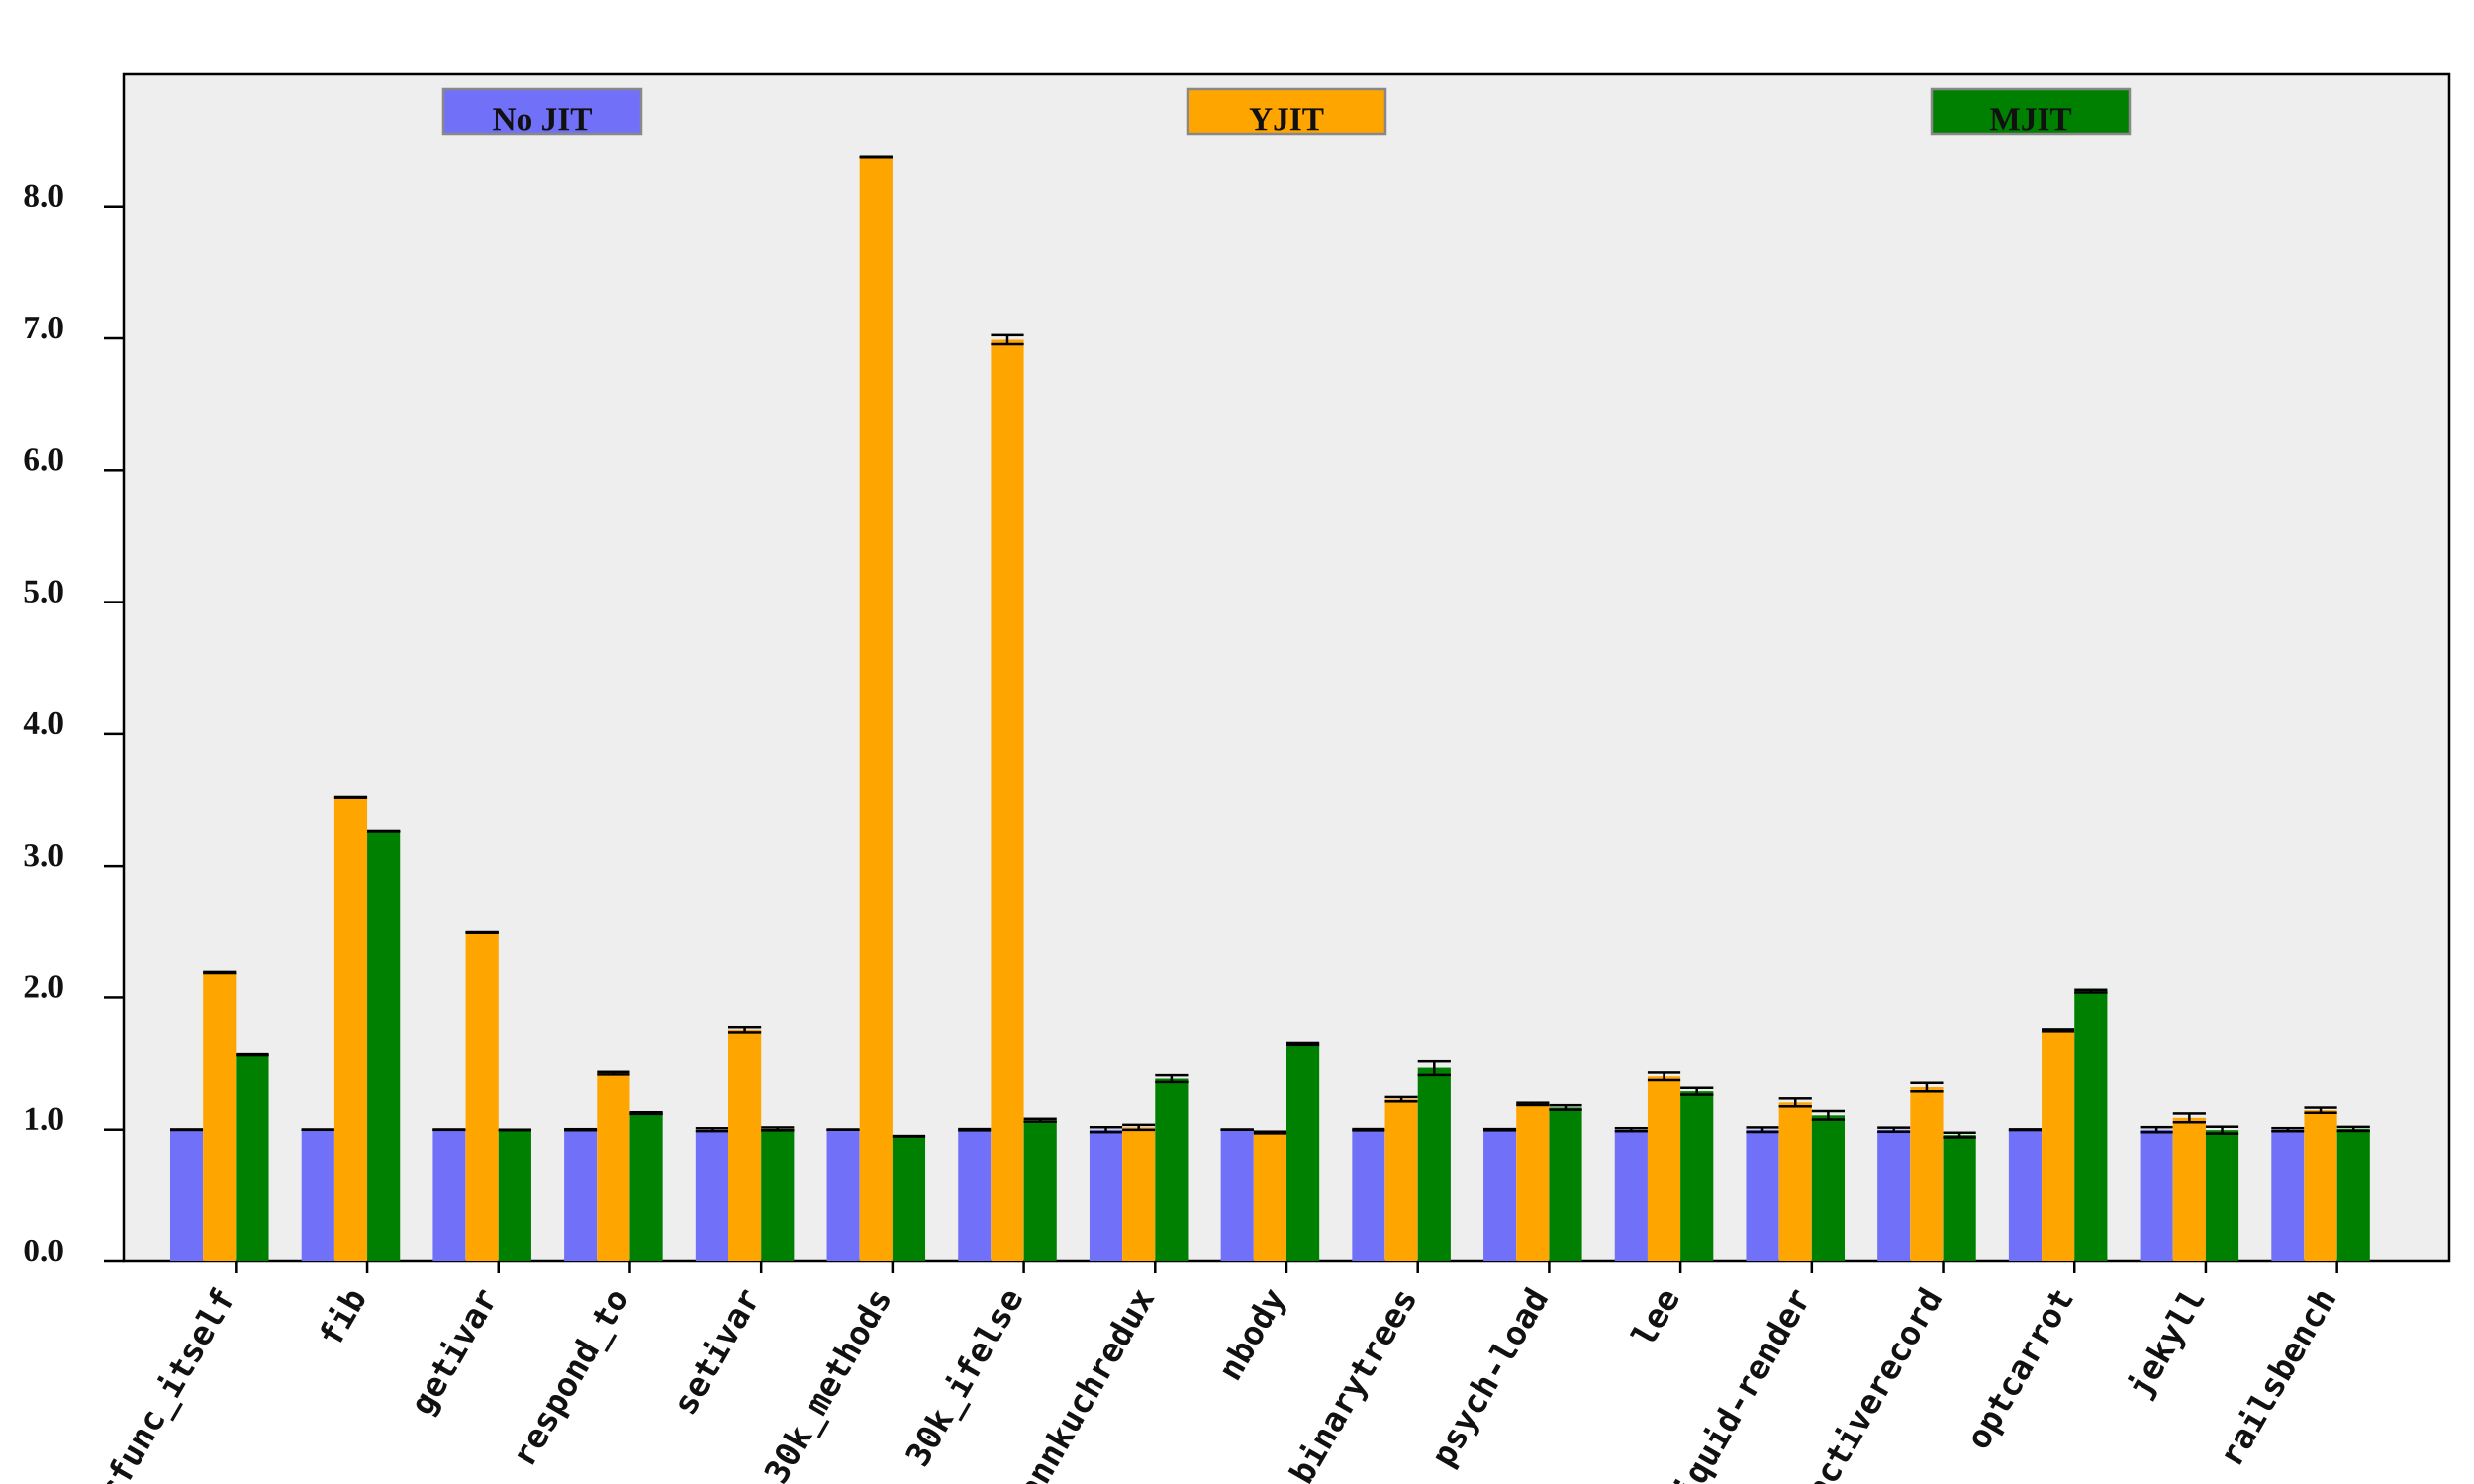
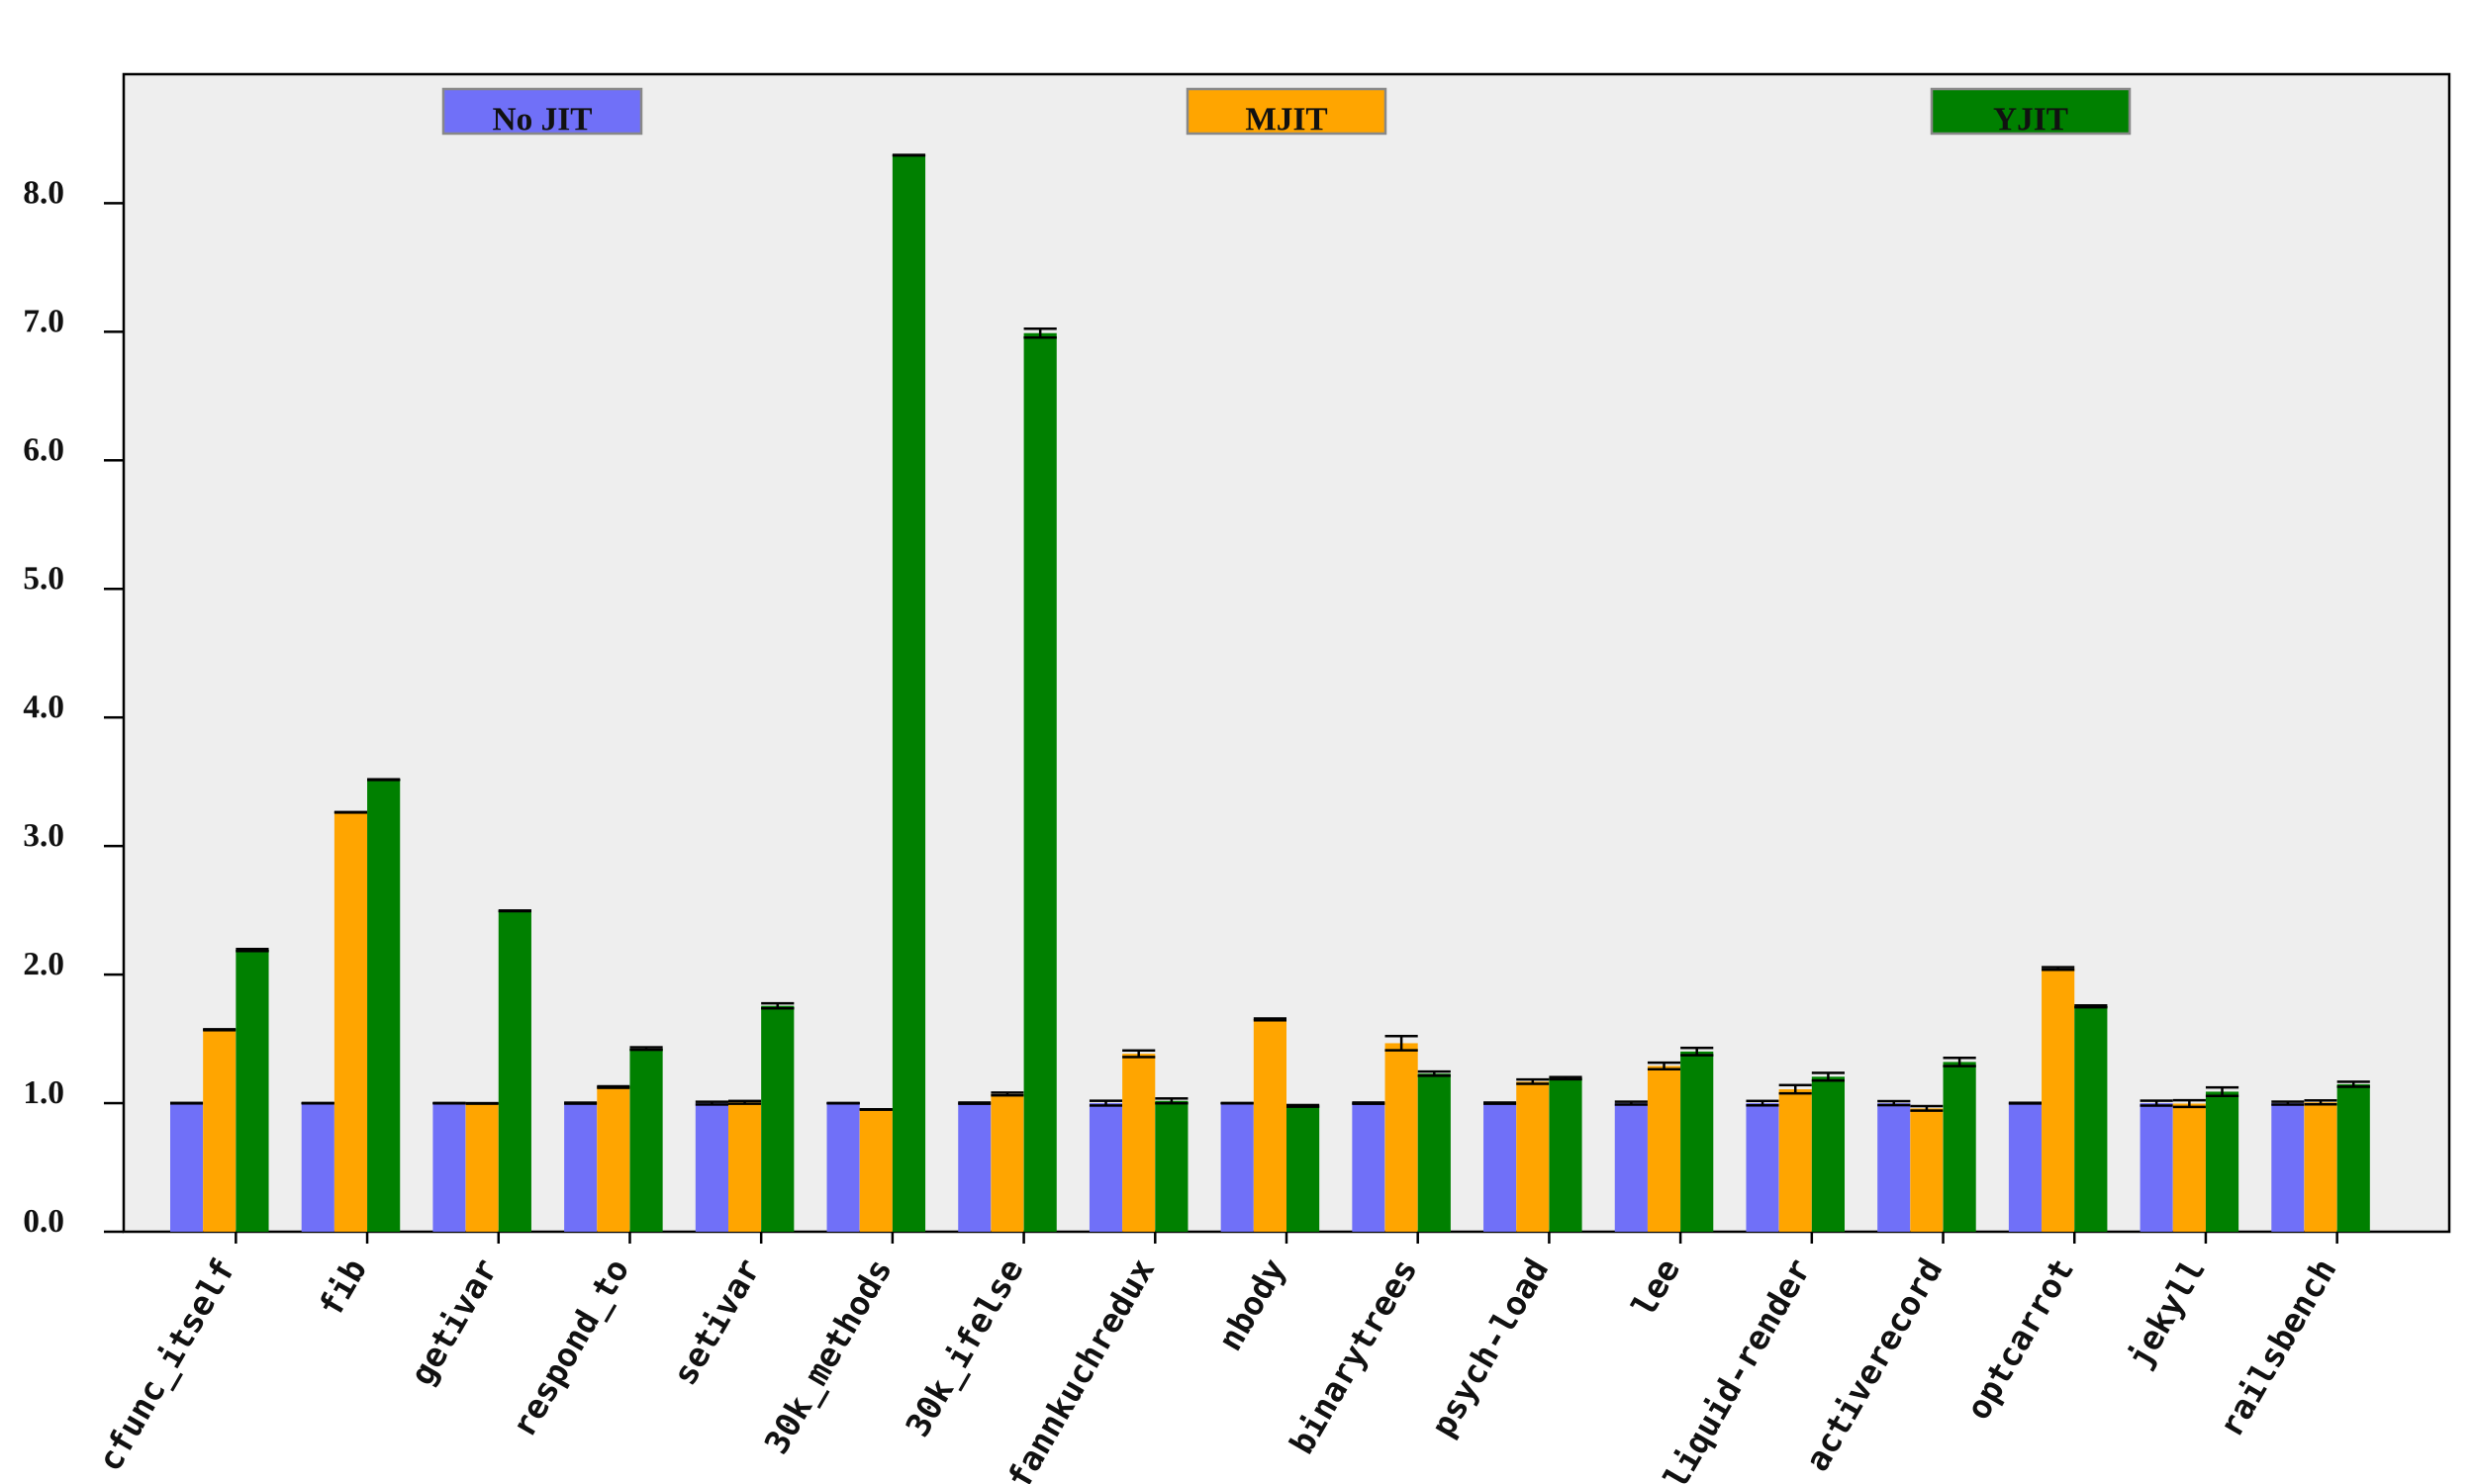
<svg xmlns="http://www.w3.org/2000/svg" viewBox="0 0 1000 600" width="100%" height="100%">
-   <rect x="50.0" y="30.0" width="940.0" height="480" stroke="#000" fill="#EEE" />
-   <line x1="42.0" y1="510" x2="50.0" y2="510" stroke="#000" />
-   <text x="26" y="510" text-anchor="end" font-weight="bold" font-size="small" fill="#111">
+   <rect x="50.0" y="30.0" width="940.0" height="468" stroke="#000" fill="#EEE" />
+   <line x1="42.0" y1="498.0" x2="50.0" y2="498.0" stroke="#000" />
+   <text x="26" y="498.0" text-anchor="end" font-weight="bold" font-size="small" fill="#111">
0.0
</text>
-   <line x1="42.0" y1="456.687" x2="50.0" y2="456.687" stroke="#000" />
-   <text x="26" y="456.687" text-anchor="end" font-weight="bold" font-size="small" fill="#111">
+   <line x1="42.0" y1="446.02" x2="50.0" y2="446.02" stroke="#000" />
+   <text x="26" y="446.02" text-anchor="end" font-weight="bold" font-size="small" fill="#111">
1.0
</text>
-   <line x1="42.0" y1="403.374" x2="50.0" y2="403.374" stroke="#000" />
-   <text x="26" y="403.374" text-anchor="end" font-weight="bold" font-size="small" fill="#111">
+   <line x1="42.0" y1="394.04" x2="50.0" y2="394.04" stroke="#000" />
+   <text x="26" y="394.04" text-anchor="end" font-weight="bold" font-size="small" fill="#111">
2.0
</text>
-   <line x1="42.0" y1="350.061" x2="50.0" y2="350.061" stroke="#000" />
-   <text x="26" y="350.061" text-anchor="end" font-weight="bold" font-size="small" fill="#111">
+   <line x1="42.0" y1="342.059" x2="50.0" y2="342.059" stroke="#000" />
+   <text x="26" y="342.059" text-anchor="end" font-weight="bold" font-size="small" fill="#111">
3.0
</text>
-   <line x1="42.0" y1="296.748" x2="50.0" y2="296.748" stroke="#000" />
-   <text x="26" y="296.748" text-anchor="end" font-weight="bold" font-size="small" fill="#111">
+   <line x1="42.0" y1="290.079" x2="50.0" y2="290.079" stroke="#000" />
+   <text x="26" y="290.079" text-anchor="end" font-weight="bold" font-size="small" fill="#111">
4.0
</text>
-   <line x1="42.0" y1="243.435" x2="50.0" y2="243.435" stroke="#000" />
-   <text x="26" y="243.435" text-anchor="end" font-weight="bold" font-size="small" fill="#111">
+   <line x1="42.0" y1="238.099" x2="50.0" y2="238.099" stroke="#000" />
+   <text x="26" y="238.099" text-anchor="end" font-weight="bold" font-size="small" fill="#111">
5.0
</text>
-   <line x1="42.0" y1="190.122" x2="50.0" y2="190.122" stroke="#000" />
-   <text x="26" y="190.122" text-anchor="end" font-weight="bold" font-size="small" fill="#111">
+   <line x1="42.0" y1="186.119" x2="50.0" y2="186.119" stroke="#000" />
+   <text x="26" y="186.119" text-anchor="end" font-weight="bold" font-size="small" fill="#111">
6.0
</text>
-   <line x1="42.0" y1="136.809" x2="50.0" y2="136.809" stroke="#000" />
-   <text x="26" y="136.809" text-anchor="end" font-weight="bold" font-size="small" fill="#111">
+   <line x1="42.0" y1="134.138" x2="50.0" y2="134.138" stroke="#000" />
+   <text x="26" y="134.138" text-anchor="end" font-weight="bold" font-size="small" fill="#111">
7.0
</text>
-   <line x1="42.0" y1="83.496" x2="50.0" y2="83.496" stroke="#000" />
-   <text x="26" y="83.496" text-anchor="end" font-weight="bold" font-size="small" fill="#111">
+   <line x1="42.0" y1="82.158" x2="50.0" y2="82.158" stroke="#000" />
+   <text x="26" y="82.158" text-anchor="end" font-weight="bold" font-size="small" fill="#111">
8.0
</text>
  <rect x="179.2" y="36" width="80.0" height="18.0" fill="#7070f8" stroke="#888" />
  <text x="219.2" y="52.5" font-size="small" text-anchor="middle" font-weight="bold" fill="#111">
No JIT
</text>
  <rect x="480" y="36" width="80.0" height="18.0" fill="orange" stroke="#888" />
  <text x="520" y="52.5" font-size="small" text-anchor="middle" font-weight="bold" fill="#111">
- YJIT
+ MJIT
</text>
  <rect x="780.8" y="36" width="80.0" height="18.0" fill="green" stroke="#888" />
  <text x="820.8" y="52.5" font-size="small" text-anchor="middle" font-weight="bold" fill="#111">
- MJIT
- </text>
-   <rect x="68.8" y="456.687" width="13.271" height="53.313" fill="#7070f8" />
-   <line x1="68.8" y1="456.595" x2="82.071" y2="456.595" stroke="#000" />
-   <line x1="68.8" y1="456.779" x2="82.071" y2="456.779" stroke="#000" />
-   <line x1="75.435" y1="456.595" x2="75.435" y2="456.779" stroke="#000" />
-   <rect x="82.071" y="393.189" width="13.271" height="116.811" fill="orange" />
-   <line x1="82.071" y1="392.771" x2="95.341" y2="392.771" stroke="#000" />
-   <line x1="82.071" y1="393.606" x2="95.341" y2="393.606" stroke="#000" />
-   <line x1="88.706" y1="392.771" x2="88.706" y2="393.606" stroke="#000" />
-   <rect x="95.341" y="426.241" width="13.271" height="83.759" fill="green" />
-   <line x1="95.341" y1="426.047" x2="108.612" y2="426.047" stroke="#000" />
-   <line x1="95.341" y1="426.435" x2="108.612" y2="426.435" stroke="#000" />
-   <line x1="101.976" y1="426.047" x2="101.976" y2="426.435" stroke="#000" />
-   <line x1="95.341" y1="510.0" x2="95.341" y2="514.8" stroke="#000" />
-   <text x="95.341" y="524.4" fill="#111" font-size="small" font-family="monospace" font-weight="bold" text-anchor="end" transform="rotate(-60, 95.34118, 524.4)">
+ YJIT
+ </text>
+   <rect x="68.8" y="446.02" width="13.271" height="51.98" fill="#7070f8" />
+   <line x1="68.8" y1="445.93" x2="82.071" y2="445.93" stroke="#000" />
+   <line x1="68.8" y1="446.109" x2="82.071" y2="446.109" stroke="#000" />
+   <line x1="75.435" y1="445.93" x2="75.435" y2="446.109" stroke="#000" />
+   <rect x="82.071" y="416.335" width="13.271" height="81.665" fill="orange" />
+   <line x1="82.071" y1="416.146" x2="95.341" y2="416.146" stroke="#000" />
+   <line x1="82.071" y1="416.524" x2="95.341" y2="416.524" stroke="#000" />
+   <line x1="88.706" y1="416.146" x2="88.706" y2="416.524" stroke="#000" />
+   <rect x="95.341" y="384.109" width="13.271" height="113.891" fill="green" />
+   <line x1="95.341" y1="383.702" x2="108.612" y2="383.702" stroke="#000" />
+   <line x1="95.341" y1="384.516" x2="108.612" y2="384.516" stroke="#000" />
+   <line x1="101.976" y1="383.702" x2="101.976" y2="384.516" stroke="#000" />
+   <line x1="95.341" y1="498.0" x2="95.341" y2="502.8" stroke="#000" />
+   <text x="95.341" y="512.4" fill="#111" font-size="small" font-family="monospace" font-weight="bold" text-anchor="end" transform="rotate(-60, 95.34118, 512.4)">
cfunc_itself
</text>
-   <rect x="121.882" y="456.687" width="13.271" height="53.313" fill="#7070f8" />
-   <line x1="121.882" y1="456.668" x2="135.153" y2="456.668" stroke="#000" />
-   <line x1="121.882" y1="456.706" x2="135.153" y2="456.706" stroke="#000" />
-   <line x1="128.518" y1="456.668" x2="128.518" y2="456.706" stroke="#000" />
-   <rect x="135.153" y="322.527" width="13.271" height="187.473" fill="orange" />
-   <line x1="135.153" y1="322.398" x2="148.424" y2="322.398" stroke="#000" />
-   <line x1="135.153" y1="322.656" x2="148.424" y2="322.656" stroke="#000" />
-   <line x1="141.788" y1="322.398" x2="141.788" y2="322.656" stroke="#000" />
-   <rect x="148.424" y="336.076" width="13.271" height="173.924" fill="green" />
-   <line x1="148.424" y1="335.988" x2="161.694" y2="335.988" stroke="#000" />
-   <line x1="148.424" y1="336.163" x2="161.694" y2="336.163" stroke="#000" />
-   <line x1="155.059" y1="335.988" x2="155.059" y2="336.163" stroke="#000" />
-   <line x1="148.424" y1="510.0" x2="148.424" y2="514.8" stroke="#000" />
-   <text x="148.424" y="524.4" fill="#111" font-size="small" font-family="monospace" font-weight="bold" text-anchor="end" transform="rotate(-60, 148.4235, 524.4)">
+   <rect x="121.882" y="446.02" width="13.271" height="51.98" fill="#7070f8" />
+   <line x1="121.882" y1="446.002" x2="135.153" y2="446.002" stroke="#000" />
+   <line x1="121.882" y1="446.038" x2="135.153" y2="446.038" stroke="#000" />
+   <line x1="128.518" y1="446.002" x2="128.518" y2="446.038" stroke="#000" />
+   <rect x="135.153" y="328.424" width="13.271" height="169.576" fill="orange" />
+   <line x1="135.153" y1="328.338" x2="148.424" y2="328.338" stroke="#000" />
+   <line x1="135.153" y1="328.509" x2="148.424" y2="328.509" stroke="#000" />
+   <line x1="141.788" y1="328.338" x2="141.788" y2="328.509" stroke="#000" />
+   <rect x="148.424" y="315.214" width="13.271" height="182.786" fill="green" />
+   <line x1="148.424" y1="315.088" x2="161.694" y2="315.088" stroke="#000" />
+   <line x1="148.424" y1="315.34" x2="161.694" y2="315.34" stroke="#000" />
+   <line x1="155.059" y1="315.088" x2="155.059" y2="315.34" stroke="#000" />
+   <line x1="148.424" y1="498.0" x2="148.424" y2="502.8" stroke="#000" />
+   <text x="148.424" y="512.4" fill="#111" font-size="small" font-family="monospace" font-weight="bold" text-anchor="end" transform="rotate(-60, 148.4235, 512.4)">
fib
</text>
-   <rect x="174.965" y="456.687" width="13.271" height="53.313" fill="#7070f8" />
-   <line x1="174.965" y1="456.641" x2="188.235" y2="456.641" stroke="#000" />
-   <line x1="174.965" y1="456.733" x2="188.235" y2="456.733" stroke="#000" />
-   <line x1="181.6" y1="456.641" x2="181.6" y2="456.733" stroke="#000" />
-   <rect x="188.235" y="376.946" width="13.271" height="133.054" fill="orange" />
-   <line x1="188.235" y1="376.813" x2="201.506" y2="376.813" stroke="#000" />
-   <line x1="188.235" y1="377.08" x2="201.506" y2="377.08" stroke="#000" />
-   <line x1="194.871" y1="376.813" x2="194.871" y2="377.08" stroke="#000" />
-   <rect x="201.506" y="456.785" width="13.271" height="53.215" fill="green" />
-   <line x1="201.506" y1="456.696" x2="214.776" y2="456.696" stroke="#000" />
-   <line x1="201.506" y1="456.874" x2="214.776" y2="456.874" stroke="#000" />
-   <line x1="208.141" y1="456.696" x2="208.141" y2="456.874" stroke="#000" />
-   <line x1="201.506" y1="510.0" x2="201.506" y2="514.8" stroke="#000" />
-   <text x="201.506" y="524.4" fill="#111" font-size="small" font-family="monospace" font-weight="bold" text-anchor="end" transform="rotate(-60, 201.5059, 524.4)">
+   <rect x="174.965" y="446.02" width="13.271" height="51.98" fill="#7070f8" />
+   <line x1="174.965" y1="445.975" x2="188.235" y2="445.975" stroke="#000" />
+   <line x1="174.965" y1="446.064" x2="188.235" y2="446.064" stroke="#000" />
+   <line x1="181.6" y1="445.975" x2="181.6" y2="446.064" stroke="#000" />
+   <rect x="188.235" y="446.115" width="13.271" height="51.885" fill="orange" />
+   <line x1="188.235" y1="446.028" x2="201.506" y2="446.028" stroke="#000" />
+   <line x1="188.235" y1="446.203" x2="201.506" y2="446.203" stroke="#000" />
+   <line x1="194.871" y1="446.028" x2="194.871" y2="446.203" stroke="#000" />
+   <rect x="201.506" y="368.273" width="13.271" height="129.727" fill="green" />
+   <line x1="201.506" y1="368.143" x2="214.776" y2="368.143" stroke="#000" />
+   <line x1="201.506" y1="368.403" x2="214.776" y2="368.403" stroke="#000" />
+   <line x1="208.141" y1="368.143" x2="208.141" y2="368.403" stroke="#000" />
+   <line x1="201.506" y1="498.0" x2="201.506" y2="502.8" stroke="#000" />
+   <text x="201.506" y="512.4" fill="#111" font-size="small" font-family="monospace" font-weight="bold" text-anchor="end" transform="rotate(-60, 201.5059, 512.4)">
getivar
</text>
-   <rect x="228.047" y="456.687" width="13.271" height="53.313" fill="#7070f8" />
-   <line x1="228.047" y1="456.481" x2="241.318" y2="456.481" stroke="#000" />
-   <line x1="228.047" y1="456.893" x2="241.318" y2="456.893" stroke="#000" />
-   <line x1="234.682" y1="456.481" x2="234.682" y2="456.893" stroke="#000" />
-   <rect x="241.318" y="434.032" width="13.271" height="75.968" fill="orange" />
-   <line x1="241.318" y1="433.519" x2="254.588" y2="433.519" stroke="#000" />
-   <line x1="241.318" y1="434.544" x2="254.588" y2="434.544" stroke="#000" />
-   <line x1="247.953" y1="433.519" x2="247.953" y2="434.544" stroke="#000" />
-   <rect x="254.588" y="450.013" width="13.271" height="59.987" fill="green" />
-   <line x1="254.588" y1="449.697" x2="267.859" y2="449.697" stroke="#000" />
-   <line x1="254.588" y1="450.33" x2="267.859" y2="450.33" stroke="#000" />
-   <line x1="261.224" y1="449.697" x2="261.224" y2="450.33" stroke="#000" />
-   <line x1="254.588" y1="510.0" x2="254.588" y2="514.8" stroke="#000" />
-   <text x="254.588" y="524.4" fill="#111" font-size="small" font-family="monospace" font-weight="bold" text-anchor="end" transform="rotate(-60, 254.5882, 524.4)">
+   <rect x="228.047" y="446.02" width="13.271" height="51.98" fill="#7070f8" />
+   <line x1="228.047" y1="445.819" x2="241.318" y2="445.819" stroke="#000" />
+   <line x1="228.047" y1="446.22" x2="241.318" y2="446.22" stroke="#000" />
+   <line x1="234.682" y1="445.819" x2="234.682" y2="446.22" stroke="#000" />
+   <rect x="241.318" y="439.513" width="13.271" height="58.487" fill="orange" />
+   <line x1="241.318" y1="439.204" x2="254.588" y2="439.204" stroke="#000" />
+   <line x1="241.318" y1="439.822" x2="254.588" y2="439.822" stroke="#000" />
+   <line x1="247.953" y1="439.204" x2="247.953" y2="439.822" stroke="#000" />
+   <rect x="254.588" y="423.931" width="13.271" height="74.069" fill="green" />
+   <line x1="254.588" y1="423.431" x2="267.859" y2="423.431" stroke="#000" />
+   <line x1="254.588" y1="424.43" x2="267.859" y2="424.43" stroke="#000" />
+   <line x1="261.224" y1="423.431" x2="261.224" y2="424.43" stroke="#000" />
+   <line x1="254.588" y1="498.0" x2="254.588" y2="502.8" stroke="#000" />
+   <text x="254.588" y="512.4" fill="#111" font-size="small" font-family="monospace" font-weight="bold" text-anchor="end" transform="rotate(-60, 254.5882, 512.4)">
respond_to
</text>
-   <rect x="281.129" y="456.687" width="13.271" height="53.313" fill="#7070f8" />
-   <line x1="281.129" y1="456.117" x2="294.4" y2="456.117" stroke="#000" />
-   <line x1="281.129" y1="457.256" x2="294.4" y2="457.256" stroke="#000" />
-   <line x1="287.765" y1="456.117" x2="287.765" y2="457.256" stroke="#000" />
-   <rect x="294.4" y="416.327" width="13.271" height="93.673" fill="orange" />
-   <line x1="294.4" y1="415.29" x2="307.671" y2="415.29" stroke="#000" />
-   <line x1="294.4" y1="417.363" x2="307.671" y2="417.363" stroke="#000" />
-   <line x1="301.035" y1="415.29" x2="301.035" y2="417.363" stroke="#000" />
-   <rect x="307.671" y="456.353" width="13.271" height="53.647" fill="green" />
-   <line x1="307.671" y1="455.779" x2="320.941" y2="455.779" stroke="#000" />
-   <line x1="307.671" y1="456.928" x2="320.941" y2="456.928" stroke="#000" />
-   <line x1="314.306" y1="455.779" x2="314.306" y2="456.928" stroke="#000" />
-   <line x1="307.671" y1="510.0" x2="307.671" y2="514.8" stroke="#000" />
-   <text x="307.671" y="524.4" fill="#111" font-size="small" font-family="monospace" font-weight="bold" text-anchor="end" transform="rotate(-60, 307.6706, 524.4)">
+   <rect x="281.129" y="446.02" width="13.271" height="51.98" fill="#7070f8" />
+   <line x1="281.129" y1="445.465" x2="294.4" y2="445.465" stroke="#000" />
+   <line x1="281.129" y1="446.575" x2="294.4" y2="446.575" stroke="#000" />
+   <line x1="287.765" y1="445.465" x2="287.765" y2="446.575" stroke="#000" />
+   <rect x="294.4" y="445.694" width="13.271" height="52.306" fill="orange" />
+   <line x1="294.4" y1="445.134" x2="307.671" y2="445.134" stroke="#000" />
+   <line x1="294.4" y1="446.255" x2="307.671" y2="446.255" stroke="#000" />
+   <line x1="301.035" y1="445.134" x2="301.035" y2="446.255" stroke="#000" />
+   <rect x="307.671" y="406.668" width="13.271" height="91.332" fill="green" />
+   <line x1="307.671" y1="405.657" x2="320.941" y2="405.657" stroke="#000" />
+   <line x1="307.671" y1="407.679" x2="320.941" y2="407.679" stroke="#000" />
+   <line x1="314.306" y1="405.657" x2="314.306" y2="407.679" stroke="#000" />
+   <line x1="307.671" y1="498.0" x2="307.671" y2="502.8" stroke="#000" />
+   <text x="307.671" y="512.4" fill="#111" font-size="small" font-family="monospace" font-weight="bold" text-anchor="end" transform="rotate(-60, 307.6706, 512.4)">
setivar
</text>
-   <rect x="334.212" y="456.687" width="13.271" height="53.313" fill="#7070f8" />
-   <line x1="334.212" y1="456.681" x2="347.482" y2="456.681" stroke="#000" />
-   <line x1="334.212" y1="456.693" x2="347.482" y2="456.693" stroke="#000" />
-   <line x1="340.847" y1="456.681" x2="340.847" y2="456.693" stroke="#000" />
-   <rect x="347.482" y="63.6" width="13.271" height="446.4" fill="orange" />
-   <line x1="347.482" y1="63.492" x2="360.753" y2="63.492" stroke="#000" />
-   <line x1="347.482" y1="63.708" x2="360.753" y2="63.708" stroke="#000" />
-   <line x1="354.118" y1="63.492" x2="354.118" y2="63.708" stroke="#000" />
-   <rect x="360.753" y="459.311" width="13.271" height="50.689" fill="green" />
-   <line x1="360.753" y1="459.234" x2="374.024" y2="459.234" stroke="#000" />
-   <line x1="360.753" y1="459.387" x2="374.024" y2="459.387" stroke="#000" />
-   <line x1="367.388" y1="459.234" x2="367.388" y2="459.387" stroke="#000" />
-   <line x1="360.753" y1="510.0" x2="360.753" y2="514.8" stroke="#000" />
-   <text x="360.753" y="524.4" fill="#111" font-size="small" font-family="monospace" font-weight="bold" text-anchor="end" transform="rotate(-60, 360.7529, 524.4)">
+   <rect x="334.212" y="446.02" width="13.271" height="51.98" fill="#7070f8" />
+   <line x1="334.212" y1="446.014" x2="347.482" y2="446.014" stroke="#000" />
+   <line x1="334.212" y1="446.025" x2="347.482" y2="446.025" stroke="#000" />
+   <line x1="340.847" y1="446.014" x2="340.847" y2="446.025" stroke="#000" />
+   <rect x="347.482" y="448.578" width="13.271" height="49.422" fill="orange" />
+   <line x1="347.482" y1="448.503" x2="360.753" y2="448.503" stroke="#000" />
+   <line x1="347.482" y1="448.653" x2="360.753" y2="448.653" stroke="#000" />
+   <line x1="354.118" y1="448.503" x2="354.118" y2="448.653" stroke="#000" />
+   <rect x="360.753" y="62.76" width="13.271" height="435.24" fill="green" />
+   <line x1="360.753" y1="62.655" x2="374.024" y2="62.655" stroke="#000" />
+   <line x1="360.753" y1="62.865" x2="374.024" y2="62.865" stroke="#000" />
+   <line x1="367.388" y1="62.655" x2="367.388" y2="62.865" stroke="#000" />
+   <line x1="360.753" y1="498.0" x2="360.753" y2="502.8" stroke="#000" />
+   <text x="360.753" y="512.4" fill="#111" font-size="small" font-family="monospace" font-weight="bold" text-anchor="end" transform="rotate(-60, 360.7529, 512.4)">
30k_methods
</text>
-   <rect x="387.294" y="456.687" width="13.271" height="53.313" fill="#7070f8" />
-   <line x1="387.294" y1="456.439" x2="400.565" y2="456.439" stroke="#000" />
-   <line x1="387.294" y1="456.935" x2="400.565" y2="456.935" stroke="#000" />
-   <line x1="393.929" y1="456.439" x2="393.929" y2="456.935" stroke="#000" />
-   <rect x="400.565" y="137.376" width="13.271" height="372.624" fill="orange" />
-   <line x1="400.565" y1="135.542" x2="413.835" y2="135.542" stroke="#000" />
-   <line x1="400.565" y1="139.211" x2="413.835" y2="139.211" stroke="#000" />
-   <line x1="407.2" y1="135.542" x2="407.2" y2="139.211" stroke="#000" />
-   <rect x="413.835" y="452.889" width="13.271" height="57.111" fill="green" />
-   <line x1="413.835" y1="452.317" x2="427.106" y2="452.317" stroke="#000" />
-   <line x1="413.835" y1="453.462" x2="427.106" y2="453.462" stroke="#000" />
-   <line x1="420.471" y1="452.317" x2="420.471" y2="453.462" stroke="#000" />
-   <line x1="413.835" y1="510.0" x2="413.835" y2="514.8" stroke="#000" />
-   <text x="413.835" y="524.4" fill="#111" font-size="small" font-family="monospace" font-weight="bold" text-anchor="end" transform="rotate(-60, 413.8353, 524.4)">
+   <rect x="387.294" y="446.02" width="13.271" height="51.98" fill="#7070f8" />
+   <line x1="387.294" y1="445.778" x2="400.565" y2="445.778" stroke="#000" />
+   <line x1="387.294" y1="446.262" x2="400.565" y2="446.262" stroke="#000" />
+   <line x1="393.929" y1="445.778" x2="393.929" y2="446.262" stroke="#000" />
+   <rect x="400.565" y="442.317" width="13.271" height="55.683" fill="orange" />
+   <line x1="400.565" y1="441.759" x2="413.835" y2="441.759" stroke="#000" />
+   <line x1="400.565" y1="442.875" x2="413.835" y2="442.875" stroke="#000" />
+   <line x1="407.2" y1="441.759" x2="407.2" y2="442.875" stroke="#000" />
+   <rect x="413.835" y="134.692" width="13.271" height="363.308" fill="green" />
+   <line x1="413.835" y1="132.903" x2="427.106" y2="132.903" stroke="#000" />
+   <line x1="413.835" y1="136.481" x2="427.106" y2="136.481" stroke="#000" />
+   <line x1="420.471" y1="132.903" x2="420.471" y2="136.481" stroke="#000" />
+   <line x1="413.835" y1="498.0" x2="413.835" y2="502.8" stroke="#000" />
+   <text x="413.835" y="512.4" fill="#111" font-size="small" font-family="monospace" font-weight="bold" text-anchor="end" transform="rotate(-60, 413.8353, 512.4)">
30k_ifelse
</text>
-   <rect x="440.376" y="456.687" width="13.271" height="53.313" fill="#7070f8" />
-   <line x1="440.376" y1="455.705" x2="453.647" y2="455.705" stroke="#000" />
-   <line x1="440.376" y1="457.669" x2="453.647" y2="457.669" stroke="#000" />
-   <line x1="447.012" y1="455.705" x2="447.012" y2="457.669" stroke="#000" />
-   <rect x="453.647" y="455.745" width="13.271" height="54.255" fill="orange" />
-   <line x1="453.647" y1="454.745" x2="466.918" y2="454.745" stroke="#000" />
-   <line x1="453.647" y1="456.744" x2="466.918" y2="456.744" stroke="#000" />
-   <line x1="460.282" y1="454.745" x2="460.282" y2="456.744" stroke="#000" />
-   <rect x="466.918" y="436.206" width="13.271" height="73.794" fill="green" />
-   <line x1="466.918" y1="434.846" x2="480.188" y2="434.846" stroke="#000" />
-   <line x1="466.918" y1="437.567" x2="480.188" y2="437.567" stroke="#000" />
-   <line x1="473.553" y1="434.846" x2="473.553" y2="437.567" stroke="#000" />
-   <line x1="466.918" y1="510.0" x2="466.918" y2="514.8" stroke="#000" />
-   <text x="466.918" y="524.4" fill="#111" font-size="small" font-family="monospace" font-weight="bold" text-anchor="end" transform="rotate(-60, 466.9176, 524.4)">
+   <rect x="440.376" y="446.02" width="13.271" height="51.98" fill="#7070f8" />
+   <line x1="440.376" y1="445.063" x2="453.647" y2="445.063" stroke="#000" />
+   <line x1="440.376" y1="446.977" x2="453.647" y2="446.977" stroke="#000" />
+   <line x1="447.012" y1="445.063" x2="447.012" y2="446.977" stroke="#000" />
+   <rect x="453.647" y="426.051" width="13.271" height="71.949" fill="orange" />
+   <line x1="453.647" y1="424.724" x2="466.918" y2="424.724" stroke="#000" />
+   <line x1="453.647" y1="427.378" x2="466.918" y2="427.378" stroke="#000" />
+   <line x1="460.282" y1="424.724" x2="460.282" y2="427.378" stroke="#000" />
+   <rect x="466.918" y="445.101" width="13.271" height="52.899" fill="green" />
+   <line x1="466.918" y1="444.127" x2="480.188" y2="444.127" stroke="#000" />
+   <line x1="466.918" y1="446.076" x2="480.188" y2="446.076" stroke="#000" />
+   <line x1="473.553" y1="444.127" x2="473.553" y2="446.076" stroke="#000" />
+   <line x1="466.918" y1="498.0" x2="466.918" y2="502.8" stroke="#000" />
+   <text x="466.918" y="512.4" fill="#111" font-size="small" font-family="monospace" font-weight="bold" text-anchor="end" transform="rotate(-60, 466.9176, 512.4)">
fannkuchredux
</text>
-   <rect x="493.459" y="456.687" width="13.271" height="53.313" fill="#7070f8" />
-   <line x1="493.459" y1="456.677" x2="506.729" y2="456.677" stroke="#000" />
-   <line x1="493.459" y1="456.697" x2="506.729" y2="456.697" stroke="#000" />
-   <line x1="500.094" y1="456.677" x2="500.094" y2="456.697" stroke="#000" />
-   <rect x="506.729" y="457.819" width="13.271" height="52.181" fill="orange" />
-   <line x1="506.729" y1="457.482" x2="520.0" y2="457.482" stroke="#000" />
-   <line x1="506.729" y1="458.156" x2="520.0" y2="458.156" stroke="#000" />
-   <line x1="513.365" y1="457.482" x2="513.365" y2="458.156" stroke="#000" />
-   <rect x="520" y="421.957" width="13.271" height="88.043" fill="green" />
-   <line x1="520" y1="421.589" x2="533.271" y2="421.589" stroke="#000" />
-   <line x1="520" y1="422.326" x2="533.271" y2="422.326" stroke="#000" />
-   <line x1="526.635" y1="421.589" x2="526.635" y2="422.326" stroke="#000" />
-   <line x1="520" y1="510.0" x2="520" y2="514.8" stroke="#000" />
-   <text x="520" y="524.4" fill="#111" font-size="small" font-family="monospace" font-weight="bold" text-anchor="end" transform="rotate(-60, 520, 524.4)">
+   <rect x="493.459" y="446.02" width="13.271" height="51.98" fill="#7070f8" />
+   <line x1="493.459" y1="446.01" x2="506.729" y2="446.01" stroke="#000" />
+   <line x1="493.459" y1="446.03" x2="506.729" y2="446.03" stroke="#000" />
+   <line x1="500.094" y1="446.01" x2="500.094" y2="446.03" stroke="#000" />
+   <rect x="506.729" y="412.158" width="13.271" height="85.842" fill="orange" />
+   <line x1="506.729" y1="411.799" x2="520.0" y2="411.799" stroke="#000" />
+   <line x1="506.729" y1="412.517" x2="520.0" y2="412.517" stroke="#000" />
+   <line x1="513.365" y1="411.799" x2="513.365" y2="412.517" stroke="#000" />
+   <rect x="520" y="447.123" width="13.271" height="50.877" fill="green" />
+   <line x1="520" y1="446.795" x2="533.271" y2="446.795" stroke="#000" />
+   <line x1="520" y1="447.452" x2="533.271" y2="447.452" stroke="#000" />
+   <line x1="526.635" y1="446.795" x2="526.635" y2="447.452" stroke="#000" />
+   <line x1="520" y1="498.0" x2="520" y2="502.8" stroke="#000" />
+   <text x="520" y="512.4" fill="#111" font-size="small" font-family="monospace" font-weight="bold" text-anchor="end" transform="rotate(-60, 520, 512.4)">
nbody
</text>
-   <rect x="546.541" y="456.687" width="13.271" height="53.313" fill="#7070f8" />
-   <line x1="546.541" y1="456.429" x2="559.812" y2="456.429" stroke="#000" />
-   <line x1="546.541" y1="456.945" x2="559.812" y2="456.945" stroke="#000" />
-   <line x1="553.176" y1="456.429" x2="553.176" y2="456.945" stroke="#000" />
-   <rect x="559.812" y="444.45" width="13.271" height="65.55" fill="orange" />
-   <line x1="559.812" y1="443.582" x2="573.082" y2="443.582" stroke="#000" />
-   <line x1="559.812" y1="445.318" x2="573.082" y2="445.318" stroke="#000" />
-   <line x1="566.447" y1="443.582" x2="566.447" y2="445.318" stroke="#000" />
-   <rect x="573.082" y="431.822" width="13.271" height="78.178" fill="green" />
-   <line x1="573.082" y1="428.875" x2="586.353" y2="428.875" stroke="#000" />
-   <line x1="573.082" y1="434.768" x2="586.353" y2="434.768" stroke="#000" />
-   <line x1="579.718" y1="428.875" x2="579.718" y2="434.768" stroke="#000" />
-   <line x1="573.082" y1="510.0" x2="573.082" y2="514.8" stroke="#000" />
-   <text x="573.082" y="524.4" fill="#111" font-size="small" font-family="monospace" font-weight="bold" text-anchor="end" transform="rotate(-60, 573.0824, 524.4)">
+   <rect x="546.541" y="446.02" width="13.271" height="51.98" fill="#7070f8" />
+   <line x1="546.541" y1="445.768" x2="559.812" y2="445.768" stroke="#000" />
+   <line x1="546.541" y1="446.272" x2="559.812" y2="446.272" stroke="#000" />
+   <line x1="553.176" y1="445.768" x2="553.176" y2="446.272" stroke="#000" />
+   <rect x="559.812" y="421.776" width="13.271" height="76.224" fill="orange" />
+   <line x1="559.812" y1="418.903" x2="573.082" y2="418.903" stroke="#000" />
+   <line x1="559.812" y1="424.649" x2="573.082" y2="424.649" stroke="#000" />
+   <line x1="566.447" y1="418.903" x2="566.447" y2="424.649" stroke="#000" />
+   <rect x="573.082" y="434.089" width="13.271" height="63.911" fill="green" />
+   <line x1="573.082" y1="433.243" x2="586.353" y2="433.243" stroke="#000" />
+   <line x1="573.082" y1="434.935" x2="586.353" y2="434.935" stroke="#000" />
+   <line x1="579.718" y1="433.243" x2="579.718" y2="434.935" stroke="#000" />
+   <line x1="573.082" y1="498.0" x2="573.082" y2="502.8" stroke="#000" />
+   <text x="573.082" y="512.4" fill="#111" font-size="small" font-family="monospace" font-weight="bold" text-anchor="end" transform="rotate(-60, 573.0824, 512.4)">
binarytrees
</text>
-   <rect x="599.624" y="456.687" width="13.271" height="53.313" fill="#7070f8" />
-   <line x1="599.624" y1="456.445" x2="612.894" y2="456.445" stroke="#000" />
-   <line x1="599.624" y1="456.929" x2="612.894" y2="456.929" stroke="#000" />
-   <line x1="606.259" y1="456.445" x2="606.259" y2="456.929" stroke="#000" />
-   <rect x="612.894" y="446.327" width="13.271" height="63.673" fill="orange" />
-   <line x1="612.894" y1="445.878" x2="626.165" y2="445.878" stroke="#000" />
-   <line x1="612.894" y1="446.776" x2="626.165" y2="446.776" stroke="#000" />
-   <line x1="619.529" y1="445.878" x2="619.529" y2="446.776" stroke="#000" />
-   <rect x="626.165" y="447.764" width="13.271" height="62.236" fill="green" />
-   <line x1="626.165" y1="446.87" x2="639.435" y2="446.87" stroke="#000" />
-   <line x1="626.165" y1="448.659" x2="639.435" y2="448.659" stroke="#000" />
-   <line x1="632.8" y1="446.87" x2="632.8" y2="448.659" stroke="#000" />
-   <line x1="626.165" y1="510.0" x2="626.165" y2="514.8" stroke="#000" />
-   <text x="626.165" y="524.4" fill="#111" font-size="small" font-family="monospace" font-weight="bold" text-anchor="end" transform="rotate(-60, 626.1647, 524.4)">
+   <rect x="599.624" y="446.02" width="13.271" height="51.98" fill="#7070f8" />
+   <line x1="599.624" y1="445.784" x2="612.894" y2="445.784" stroke="#000" />
+   <line x1="599.624" y1="446.256" x2="612.894" y2="446.256" stroke="#000" />
+   <line x1="606.259" y1="445.784" x2="606.259" y2="446.256" stroke="#000" />
+   <rect x="612.894" y="437.32" width="13.271" height="60.68" fill="orange" />
+   <line x1="612.894" y1="436.448" x2="626.165" y2="436.448" stroke="#000" />
+   <line x1="612.894" y1="438.193" x2="626.165" y2="438.193" stroke="#000" />
+   <line x1="619.529" y1="436.448" x2="619.529" y2="438.193" stroke="#000" />
+   <rect x="626.165" y="435.919" width="13.271" height="62.081" fill="green" />
+   <line x1="626.165" y1="435.481" x2="639.435" y2="435.481" stroke="#000" />
+   <line x1="626.165" y1="436.357" x2="639.435" y2="436.357" stroke="#000" />
+   <line x1="632.8" y1="435.481" x2="632.8" y2="436.357" stroke="#000" />
+   <line x1="626.165" y1="498.0" x2="626.165" y2="502.8" stroke="#000" />
+   <text x="626.165" y="512.4" fill="#111" font-size="small" font-family="monospace" font-weight="bold" text-anchor="end" transform="rotate(-60, 626.1647, 512.4)">
psych-load
</text>
-   <rect x="652.706" y="456.687" width="13.271" height="53.313" fill="#7070f8" />
-   <line x1="652.706" y1="456.092" x2="665.976" y2="456.092" stroke="#000" />
-   <line x1="652.706" y1="457.282" x2="665.976" y2="457.282" stroke="#000" />
-   <line x1="659.341" y1="456.092" x2="659.341" y2="457.282" stroke="#000" />
-   <rect x="665.976" y="435.284" width="13.271" height="74.716" fill="orange" />
-   <line x1="665.976" y1="433.768" x2="679.247" y2="433.768" stroke="#000" />
-   <line x1="665.976" y1="436.8" x2="679.247" y2="436.8" stroke="#000" />
-   <line x1="672.612" y1="433.768" x2="672.612" y2="436.8" stroke="#000" />
-   <rect x="679.247" y="441.26" width="13.271" height="68.74" fill="green" />
-   <line x1="679.247" y1="439.896" x2="692.518" y2="439.896" stroke="#000" />
-   <line x1="679.247" y1="442.623" x2="692.518" y2="442.623" stroke="#000" />
-   <line x1="685.882" y1="439.896" x2="685.882" y2="442.623" stroke="#000" />
-   <line x1="679.247" y1="510.0" x2="679.247" y2="514.8" stroke="#000" />
-   <text x="679.247" y="524.4" fill="#111" font-size="small" font-family="monospace" font-weight="bold" text-anchor="end" transform="rotate(-60, 679.2471, 524.4)">
+   <rect x="652.706" y="446.02" width="13.271" height="51.98" fill="#7070f8" />
+   <line x1="652.706" y1="445.44" x2="665.976" y2="445.44" stroke="#000" />
+   <line x1="652.706" y1="446.6" x2="665.976" y2="446.6" stroke="#000" />
+   <line x1="659.341" y1="445.44" x2="659.341" y2="446.6" stroke="#000" />
+   <rect x="665.976" y="430.978" width="13.271" height="67.022" fill="orange" />
+   <line x1="665.976" y1="429.649" x2="679.247" y2="429.649" stroke="#000" />
+   <line x1="665.976" y1="432.308" x2="679.247" y2="432.308" stroke="#000" />
+   <line x1="672.612" y1="429.649" x2="672.612" y2="432.308" stroke="#000" />
+   <rect x="679.247" y="425.152" width="13.271" height="72.848" fill="green" />
+   <line x1="679.247" y1="423.674" x2="692.518" y2="423.674" stroke="#000" />
+   <line x1="679.247" y1="426.63" x2="692.518" y2="426.63" stroke="#000" />
+   <line x1="685.882" y1="423.674" x2="685.882" y2="426.63" stroke="#000" />
+   <line x1="679.247" y1="498.0" x2="679.247" y2="502.8" stroke="#000" />
+   <text x="679.247" y="512.4" fill="#111" font-size="small" font-family="monospace" font-weight="bold" text-anchor="end" transform="rotate(-60, 679.2471, 512.4)">
lee
</text>
-   <rect x="705.788" y="456.687" width="13.271" height="53.313" fill="#7070f8" />
-   <line x1="705.788" y1="455.771" x2="719.059" y2="455.771" stroke="#000" />
-   <line x1="705.788" y1="457.603" x2="719.059" y2="457.603" stroke="#000" />
-   <line x1="712.424" y1="455.771" x2="712.424" y2="457.603" stroke="#000" />
-   <rect x="719.059" y="445.723" width="13.271" height="64.277" fill="orange" />
-   <line x1="719.059" y1="444.129" x2="732.329" y2="444.129" stroke="#000" />
-   <line x1="719.059" y1="447.317" x2="732.329" y2="447.317" stroke="#000" />
-   <line x1="725.694" y1="444.129" x2="725.694" y2="447.317" stroke="#000" />
-   <rect x="732.329" y="450.92" width="13.271" height="59.08" fill="green" />
-   <line x1="732.329" y1="449.203" x2="745.6" y2="449.203" stroke="#000" />
-   <line x1="732.329" y1="452.636" x2="745.6" y2="452.636" stroke="#000" />
-   <line x1="738.965" y1="449.203" x2="738.965" y2="452.636" stroke="#000" />
-   <line x1="732.329" y1="510.0" x2="732.329" y2="514.8" stroke="#000" />
-   <text x="732.329" y="524.4" fill="#111" font-size="small" font-family="monospace" font-weight="bold" text-anchor="end" transform="rotate(-60, 732.3294, 524.4)">
+   <rect x="705.788" y="446.02" width="13.271" height="51.98" fill="#7070f8" />
+   <line x1="705.788" y1="445.127" x2="719.059" y2="445.127" stroke="#000" />
+   <line x1="705.788" y1="446.913" x2="719.059" y2="446.913" stroke="#000" />
+   <line x1="712.424" y1="445.127" x2="712.424" y2="446.913" stroke="#000" />
+   <rect x="719.059" y="440.397" width="13.271" height="57.603" fill="orange" />
+   <line x1="719.059" y1="438.723" x2="732.329" y2="438.723" stroke="#000" />
+   <line x1="719.059" y1="442.071" x2="732.329" y2="442.071" stroke="#000" />
+   <line x1="725.694" y1="438.723" x2="725.694" y2="442.071" stroke="#000" />
+   <rect x="732.329" y="435.33" width="13.271" height="62.67" fill="green" />
+   <line x1="732.329" y1="433.776" x2="745.6" y2="433.776" stroke="#000" />
+   <line x1="732.329" y1="436.884" x2="745.6" y2="436.884" stroke="#000" />
+   <line x1="738.965" y1="433.776" x2="738.965" y2="436.884" stroke="#000" />
+   <line x1="732.329" y1="498.0" x2="732.329" y2="502.8" stroke="#000" />
+   <text x="732.329" y="512.4" fill="#111" font-size="small" font-family="monospace" font-weight="bold" text-anchor="end" transform="rotate(-60, 732.3294, 512.4)">
liquid-render
</text>
-   <rect x="758.871" y="456.687" width="13.271" height="53.313" fill="#7070f8" />
-   <line x1="758.871" y1="455.863" x2="772.141" y2="455.863" stroke="#000" />
-   <line x1="758.871" y1="457.511" x2="772.141" y2="457.511" stroke="#000" />
-   <line x1="765.506" y1="455.863" x2="765.506" y2="457.511" stroke="#000" />
-   <rect x="772.141" y="439.608" width="13.271" height="70.392" fill="orange" />
-   <line x1="772.141" y1="437.899" x2="785.412" y2="437.899" stroke="#000" />
-   <line x1="772.141" y1="441.316" x2="785.412" y2="441.316" stroke="#000" />
-   <line x1="778.776" y1="437.899" x2="778.776" y2="441.316" stroke="#000" />
-   <rect x="785.412" y="458.85" width="13.271" height="51.15" fill="green" />
-   <line x1="785.412" y1="457.912" x2="798.682" y2="457.912" stroke="#000" />
-   <line x1="785.412" y1="459.789" x2="798.682" y2="459.789" stroke="#000" />
-   <line x1="792.047" y1="457.912" x2="792.047" y2="459.789" stroke="#000" />
-   <line x1="785.412" y1="510.0" x2="785.412" y2="514.8" stroke="#000" />
-   <text x="785.412" y="524.4" fill="#111" font-size="small" font-family="monospace" font-weight="bold" text-anchor="end" transform="rotate(-60, 785.4118, 524.4)">
+   <rect x="758.871" y="446.02" width="13.271" height="51.98" fill="#7070f8" />
+   <line x1="758.871" y1="445.216" x2="772.141" y2="445.216" stroke="#000" />
+   <line x1="758.871" y1="446.824" x2="772.141" y2="446.824" stroke="#000" />
+   <line x1="765.506" y1="445.216" x2="765.506" y2="446.824" stroke="#000" />
+   <rect x="772.141" y="448.129" width="13.271" height="49.871" fill="orange" />
+   <line x1="772.141" y1="447.214" x2="785.412" y2="447.214" stroke="#000" />
+   <line x1="772.141" y1="449.045" x2="785.412" y2="449.045" stroke="#000" />
+   <line x1="778.776" y1="447.214" x2="778.776" y2="449.045" stroke="#000" />
+   <rect x="785.412" y="429.368" width="13.271" height="68.632" fill="green" />
+   <line x1="785.412" y1="427.702" x2="798.682" y2="427.702" stroke="#000" />
+   <line x1="785.412" y1="431.034" x2="798.682" y2="431.034" stroke="#000" />
+   <line x1="792.047" y1="427.702" x2="792.047" y2="431.034" stroke="#000" />
+   <line x1="785.412" y1="498.0" x2="785.412" y2="502.8" stroke="#000" />
+   <text x="785.412" y="512.4" fill="#111" font-size="small" font-family="monospace" font-weight="bold" text-anchor="end" transform="rotate(-60, 785.4118, 512.4)">
activerecord
</text>
-   <rect x="811.953" y="456.687" width="13.271" height="53.313" fill="#7070f8" />
-   <line x1="811.953" y1="456.548" x2="825.224" y2="456.548" stroke="#000" />
-   <line x1="811.953" y1="456.826" x2="825.224" y2="456.826" stroke="#000" />
-   <line x1="818.588" y1="456.548" x2="818.588" y2="456.826" stroke="#000" />
-   <rect x="825.224" y="416.548" width="13.271" height="93.452" fill="orange" />
-   <line x1="825.224" y1="416.166" x2="838.494" y2="416.166" stroke="#000" />
-   <line x1="825.224" y1="416.93" x2="838.494" y2="416.93" stroke="#000" />
-   <line x1="831.859" y1="416.166" x2="831.859" y2="416.93" stroke="#000" />
-   <rect x="838.494" y="400.844" width="13.271" height="109.156" fill="green" />
-   <line x1="838.494" y1="400.309" x2="851.765" y2="400.309" stroke="#000" />
-   <line x1="838.494" y1="401.379" x2="851.765" y2="401.379" stroke="#000" />
-   <line x1="845.129" y1="400.309" x2="845.129" y2="401.379" stroke="#000" />
-   <line x1="838.494" y1="510.0" x2="838.494" y2="514.8" stroke="#000" />
-   <text x="838.494" y="524.4" fill="#111" font-size="small" font-family="monospace" font-weight="bold" text-anchor="end" transform="rotate(-60, 838.4941, 524.4)">
+   <rect x="811.953" y="446.02" width="13.271" height="51.98" fill="#7070f8" />
+   <line x1="811.953" y1="445.884" x2="825.224" y2="445.884" stroke="#000" />
+   <line x1="811.953" y1="446.156" x2="825.224" y2="446.156" stroke="#000" />
+   <line x1="818.588" y1="445.884" x2="818.588" y2="446.156" stroke="#000" />
+   <rect x="825.224" y="391.573" width="13.271" height="106.427" fill="orange" />
+   <line x1="825.224" y1="391.051" x2="838.494" y2="391.051" stroke="#000" />
+   <line x1="825.224" y1="392.094" x2="838.494" y2="392.094" stroke="#000" />
+   <line x1="831.859" y1="391.051" x2="831.859" y2="392.094" stroke="#000" />
+   <rect x="838.494" y="406.884" width="13.271" height="91.116" fill="green" />
+   <line x1="838.494" y1="406.512" x2="851.765" y2="406.512" stroke="#000" />
+   <line x1="838.494" y1="407.257" x2="851.765" y2="407.257" stroke="#000" />
+   <line x1="845.129" y1="406.512" x2="845.129" y2="407.257" stroke="#000" />
+   <line x1="838.494" y1="498.0" x2="838.494" y2="502.8" stroke="#000" />
+   <text x="838.494" y="512.4" fill="#111" font-size="small" font-family="monospace" font-weight="bold" text-anchor="end" transform="rotate(-60, 838.4941, 512.4)">
optcarrot
</text>
-   <rect x="865.035" y="456.687" width="13.271" height="53.313" fill="#7070f8" />
-   <line x1="865.035" y1="455.674" x2="878.306" y2="455.674" stroke="#000" />
-   <line x1="865.035" y1="457.7" x2="878.306" y2="457.7" stroke="#000" />
-   <line x1="871.671" y1="455.674" x2="871.671" y2="457.7" stroke="#000" />
-   <rect x="878.306" y="451.929" width="13.271" height="58.071" fill="orange" />
-   <line x1="878.306" y1="450.167" x2="891.576" y2="450.167" stroke="#000" />
-   <line x1="878.306" y1="453.692" x2="891.576" y2="453.692" stroke="#000" />
-   <line x1="884.941" y1="450.167" x2="884.941" y2="453.692" stroke="#000" />
-   <rect x="891.576" y="456.872" width="13.271" height="53.128" fill="green" />
-   <line x1="891.576" y1="455.488" x2="904.847" y2="455.488" stroke="#000" />
-   <line x1="891.576" y1="458.257" x2="904.847" y2="458.257" stroke="#000" />
-   <line x1="898.212" y1="455.488" x2="898.212" y2="458.257" stroke="#000" />
-   <line x1="891.576" y1="510.0" x2="891.576" y2="514.8" stroke="#000" />
-   <text x="891.576" y="524.4" fill="#111" font-size="small" font-family="monospace" font-weight="bold" text-anchor="end" transform="rotate(-60, 891.5765, 524.4)">
+   <rect x="865.035" y="446.02" width="13.271" height="51.98" fill="#7070f8" />
+   <line x1="865.035" y1="445.032" x2="878.306" y2="445.032" stroke="#000" />
+   <line x1="865.035" y1="447.008" x2="878.306" y2="447.008" stroke="#000" />
+   <line x1="871.671" y1="445.032" x2="871.671" y2="447.008" stroke="#000" />
+   <rect x="878.306" y="446.201" width="13.271" height="51.799" fill="orange" />
+   <line x1="878.306" y1="444.851" x2="891.576" y2="444.851" stroke="#000" />
+   <line x1="878.306" y1="447.551" x2="891.576" y2="447.551" stroke="#000" />
+   <line x1="884.941" y1="444.851" x2="884.941" y2="447.551" stroke="#000" />
+   <rect x="891.576" y="441.381" width="13.271" height="56.619" fill="green" />
+   <line x1="891.576" y1="439.663" x2="904.847" y2="439.663" stroke="#000" />
+   <line x1="891.576" y1="443.099" x2="904.847" y2="443.099" stroke="#000" />
+   <line x1="898.212" y1="439.663" x2="898.212" y2="443.099" stroke="#000" />
+   <line x1="891.576" y1="498.0" x2="891.576" y2="502.8" stroke="#000" />
+   <text x="891.576" y="512.4" fill="#111" font-size="small" font-family="monospace" font-weight="bold" text-anchor="end" transform="rotate(-60, 891.5765, 512.4)">
jekyll
</text>
-   <rect x="918.118" y="456.687" width="13.271" height="53.313" fill="#7070f8" />
-   <line x1="918.118" y1="456.079" x2="931.388" y2="456.079" stroke="#000" />
-   <line x1="918.118" y1="457.295" x2="931.388" y2="457.295" stroke="#000" />
-   <line x1="924.753" y1="456.079" x2="924.753" y2="457.295" stroke="#000" />
-   <rect x="931.388" y="448.853" width="13.271" height="61.147" fill="orange" />
-   <line x1="931.388" y1="447.815" x2="944.659" y2="447.815" stroke="#000" />
-   <line x1="931.388" y1="449.892" x2="944.659" y2="449.892" stroke="#000" />
-   <line x1="938.024" y1="447.815" x2="938.024" y2="449.892" stroke="#000" />
-   <rect x="944.659" y="456.368" width="13.271" height="53.632" fill="green" />
-   <line x1="944.659" y1="455.559" x2="957.929" y2="455.559" stroke="#000" />
-   <line x1="944.659" y1="457.177" x2="957.929" y2="457.177" stroke="#000" />
-   <line x1="951.294" y1="455.559" x2="951.294" y2="457.177" stroke="#000" />
-   <line x1="944.659" y1="510.0" x2="944.659" y2="514.8" stroke="#000" />
-   <text x="944.659" y="524.4" fill="#111" font-size="small" font-family="monospace" font-weight="bold" text-anchor="end" transform="rotate(-60, 944.6588, 524.4)">
+   <rect x="918.118" y="446.02" width="13.271" height="51.98" fill="#7070f8" />
+   <line x1="918.118" y1="445.427" x2="931.388" y2="445.427" stroke="#000" />
+   <line x1="918.118" y1="446.612" x2="931.388" y2="446.612" stroke="#000" />
+   <line x1="924.753" y1="445.427" x2="924.753" y2="446.612" stroke="#000" />
+   <rect x="931.388" y="445.709" width="13.271" height="52.291" fill="orange" />
+   <line x1="931.388" y1="444.92" x2="944.659" y2="444.92" stroke="#000" />
+   <line x1="931.388" y1="446.498" x2="944.659" y2="446.498" stroke="#000" />
+   <line x1="938.024" y1="444.92" x2="938.024" y2="446.498" stroke="#000" />
+   <rect x="944.659" y="438.382" width="13.271" height="59.618" fill="green" />
+   <line x1="944.659" y1="437.369" x2="957.929" y2="437.369" stroke="#000" />
+   <line x1="944.659" y1="439.394" x2="957.929" y2="439.394" stroke="#000" />
+   <line x1="951.294" y1="437.369" x2="951.294" y2="439.394" stroke="#000" />
+   <line x1="944.659" y1="498.0" x2="944.659" y2="502.8" stroke="#000" />
+   <text x="944.659" y="512.4" fill="#111" font-size="small" font-family="monospace" font-weight="bold" text-anchor="end" transform="rotate(-60, 944.6588, 512.4)">
railsbench
</text>
</svg>
